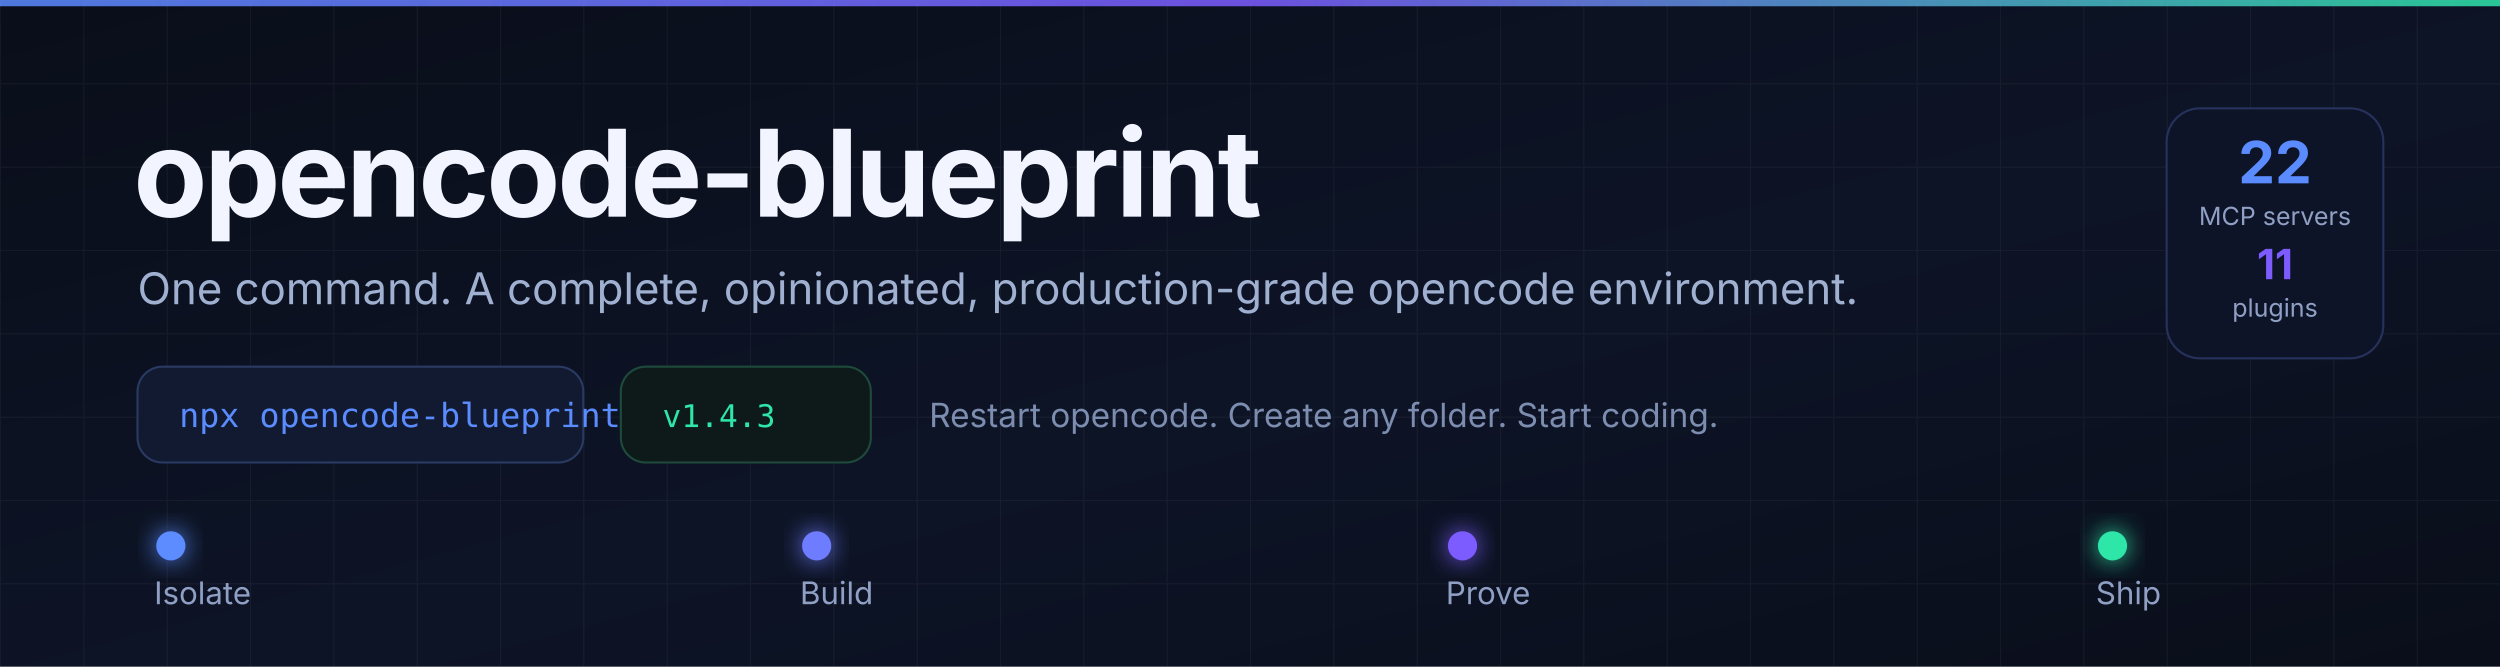
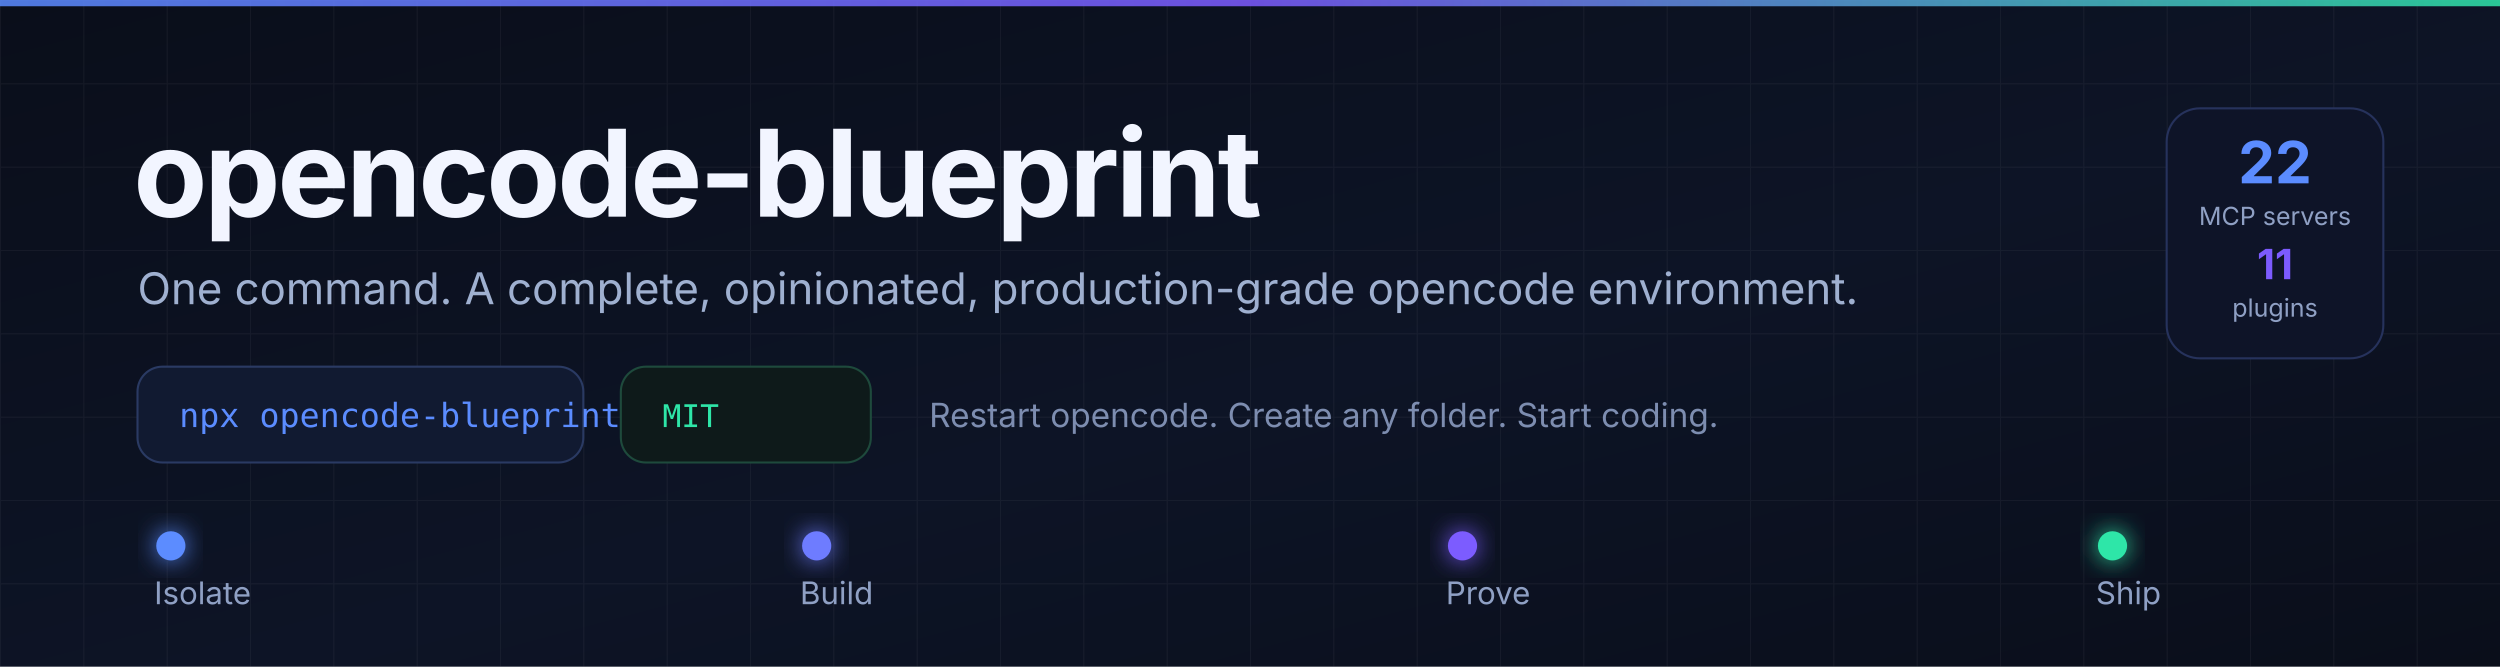
<svg xmlns="http://www.w3.org/2000/svg" viewBox="0 0 1200 320" width="1200" height="320" role="img" aria-label="opencode-blueprint: one command, a complete opencode environment">
  <defs>
    <linearGradient id="bg" x1="0" y1="0" x2="1" y2="1">
      <stop offset="0" stop-color="#0A0E1A" />
      <stop offset="0.55" stop-color="#0D1426" />
      <stop offset="1" stop-color="#0A0E1A" />
    </linearGradient>
    <linearGradient id="accent" x1="0" y1="0" x2="1" y2="0">
      <stop offset="0" stop-color="#5B8CFF" />
      <stop offset="0.5" stop-color="#7C5BFF" />
      <stop offset="1" stop-color="#2EE6A8" />
    </linearGradient>
    <pattern id="grid" width="40" height="40" patternUnits="userSpaceOnUse">
      <path d="M40 0 L0 0 0 40" fill="none" stroke="#ffffff" stroke-opacity="0.045" stroke-width="1" />
    </pattern>
    <filter id="glow" x="-60%" y="-60%" width="220%" height="220%">
      <feGaussianBlur stdDeviation="6" result="b" />
      <feMerge>
        <feMergeNode in="b" />
        <feMergeNode in="SourceGraphic" />
      </feMerge>
    </filter>
  </defs>
  <style>
    .flow { stroke-dasharray: 10 14; animation: march 1.4s linear infinite; }
    @keyframes march { to { stroke-dashoffset: -24; } }
    .node { animation: pulse 2.8s ease-in-out infinite; }
    .node2 { animation-delay: .4s; } .node3 { animation-delay: .8s; } .node4 { animation-delay: 1.2s; }
    @keyframes pulse { 0%,100% { opacity: .35; } 50% { opacity: 1; } }
    .beam { animation: beam 4.5s ease-in-out infinite; }
    @keyframes beam { 0%,100% { opacity: .25; } 50% { opacity: .7; } }
    .label { font-family: 'Inter', 'Segoe UI', system-ui, sans-serif; }
    .mono { font-family: 'JetBrains Mono', 'SFMono-Regular', Consolas, monospace; }
  </style>
  <rect width="1200" height="320" fill="url(#bg)" />
  <rect width="1200" height="320" fill="url(#grid)" />
  <rect x="0" y="0" width="1200" height="3" fill="url(#accent)" opacity="0.85" />
  <text class="label" x="64" y="104" fill="#F2F5FF" font-size="58" font-weight="700" letter-spacing="-1.5">opencode-blueprint</text>
  <text class="label" x="66" y="146" fill="#9FB0D0" font-size="21">One command. A complete, opinionated, production-grade opencode environment.</text>
  <g transform="translate(66,176)">
    <rect x="0" y="0" width="214" height="46" rx="12" fill="#111A31" stroke="#2A3A63" />
    <text class="mono" x="20" y="29" fill="#5B8CFF" font-size="16">npx opencode-blueprint</text>
    <rect x="232" y="0" width="120" height="46" rx="12" fill="#0E1A1A" stroke="#1E4A3C" />
-     <text class="mono" x="252" y="29" fill="#2EE6A8" font-size="15">v1.4.3</text>
+     <text class="mono" x="252" y="29" fill="#2EE6A8" font-size="15">MIT</text>
    <text class="label" x="380" y="29" fill="#7D8DB0" font-size="16">Restart opencode. Create any folder. Start coding.</text>
  </g>
  <g transform="translate(66,262)">
    <line class="flow" x1="16" y1="0" x2="948" y2="0" stroke="url(#accent)" stroke-width="2" fill="none" opacity="0.85" />
    <g>
      <circle class="node" cx="16" cy="0" r="7" fill="#5B8CFF" filter="url(#glow)" />
      <circle class="node2" cx="326" cy="0" r="7" fill="#6E7BFF" filter="url(#glow)" />
      <circle class="node3" cx="636" cy="0" r="7" fill="#7C5BFF" filter="url(#glow)" />
      <circle class="node4" cx="948" cy="0" r="7" fill="#2EE6A8" filter="url(#glow)" />
    </g>
    <text class="label" x="8" y="28" fill="#8FA0C4" font-size="15">Isolate</text>
    <text class="label" x="318" y="28" fill="#8FA0C4" font-size="15">Build</text>
    <text class="label" x="628" y="28" fill="#8FA0C4" font-size="15">Prove</text>
    <text class="label" x="940" y="28" fill="#8FA0C4" font-size="15">Ship</text>
  </g>
  <g transform="translate(1040,52)">
    <rect class="beam" x="0" y="0" width="104" height="120" rx="16" fill="#0E1428" stroke="#26325C" />
    <text class="label" x="52" y="36" text-anchor="middle" fill="#5B8CFF" font-size="28" font-weight="700">22</text>
    <text class="label" x="52" y="56" text-anchor="middle" fill="#8FA0C4" font-size="12">MCP servers</text>
    <text class="label" x="52" y="82" text-anchor="middle" fill="#7C5BFF" font-size="20" font-weight="700">11</text>
    <text class="label" x="52" y="100" text-anchor="middle" fill="#8FA0C4" font-size="12">plugins</text>
  </g>
</svg>
